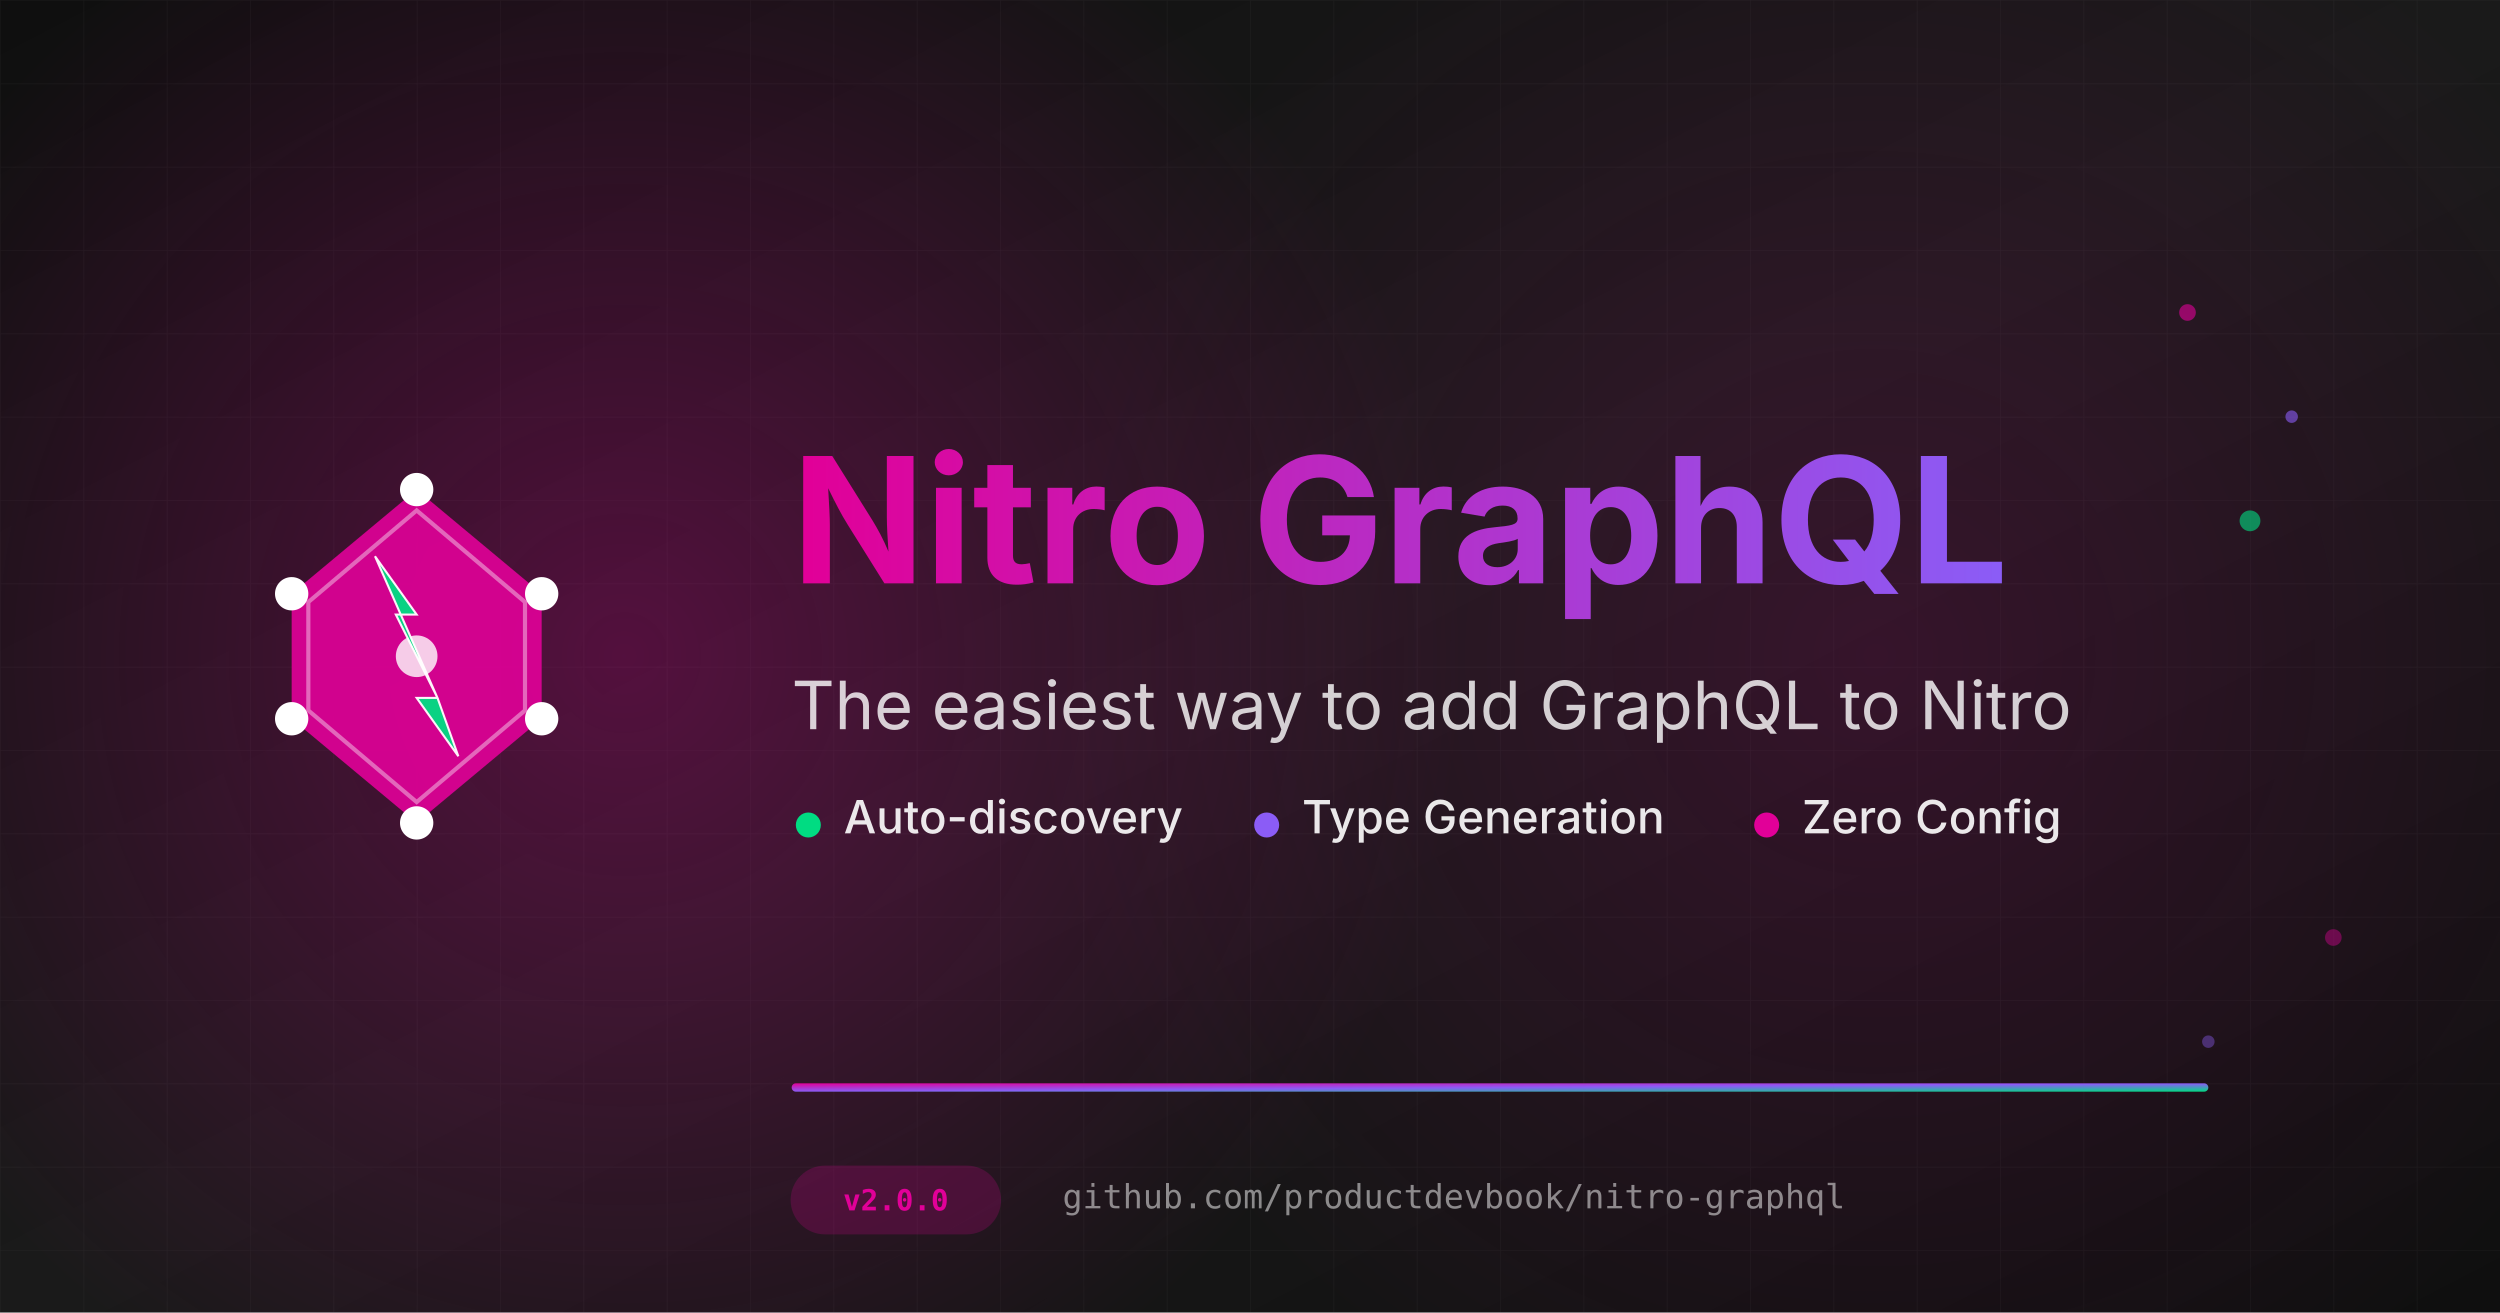
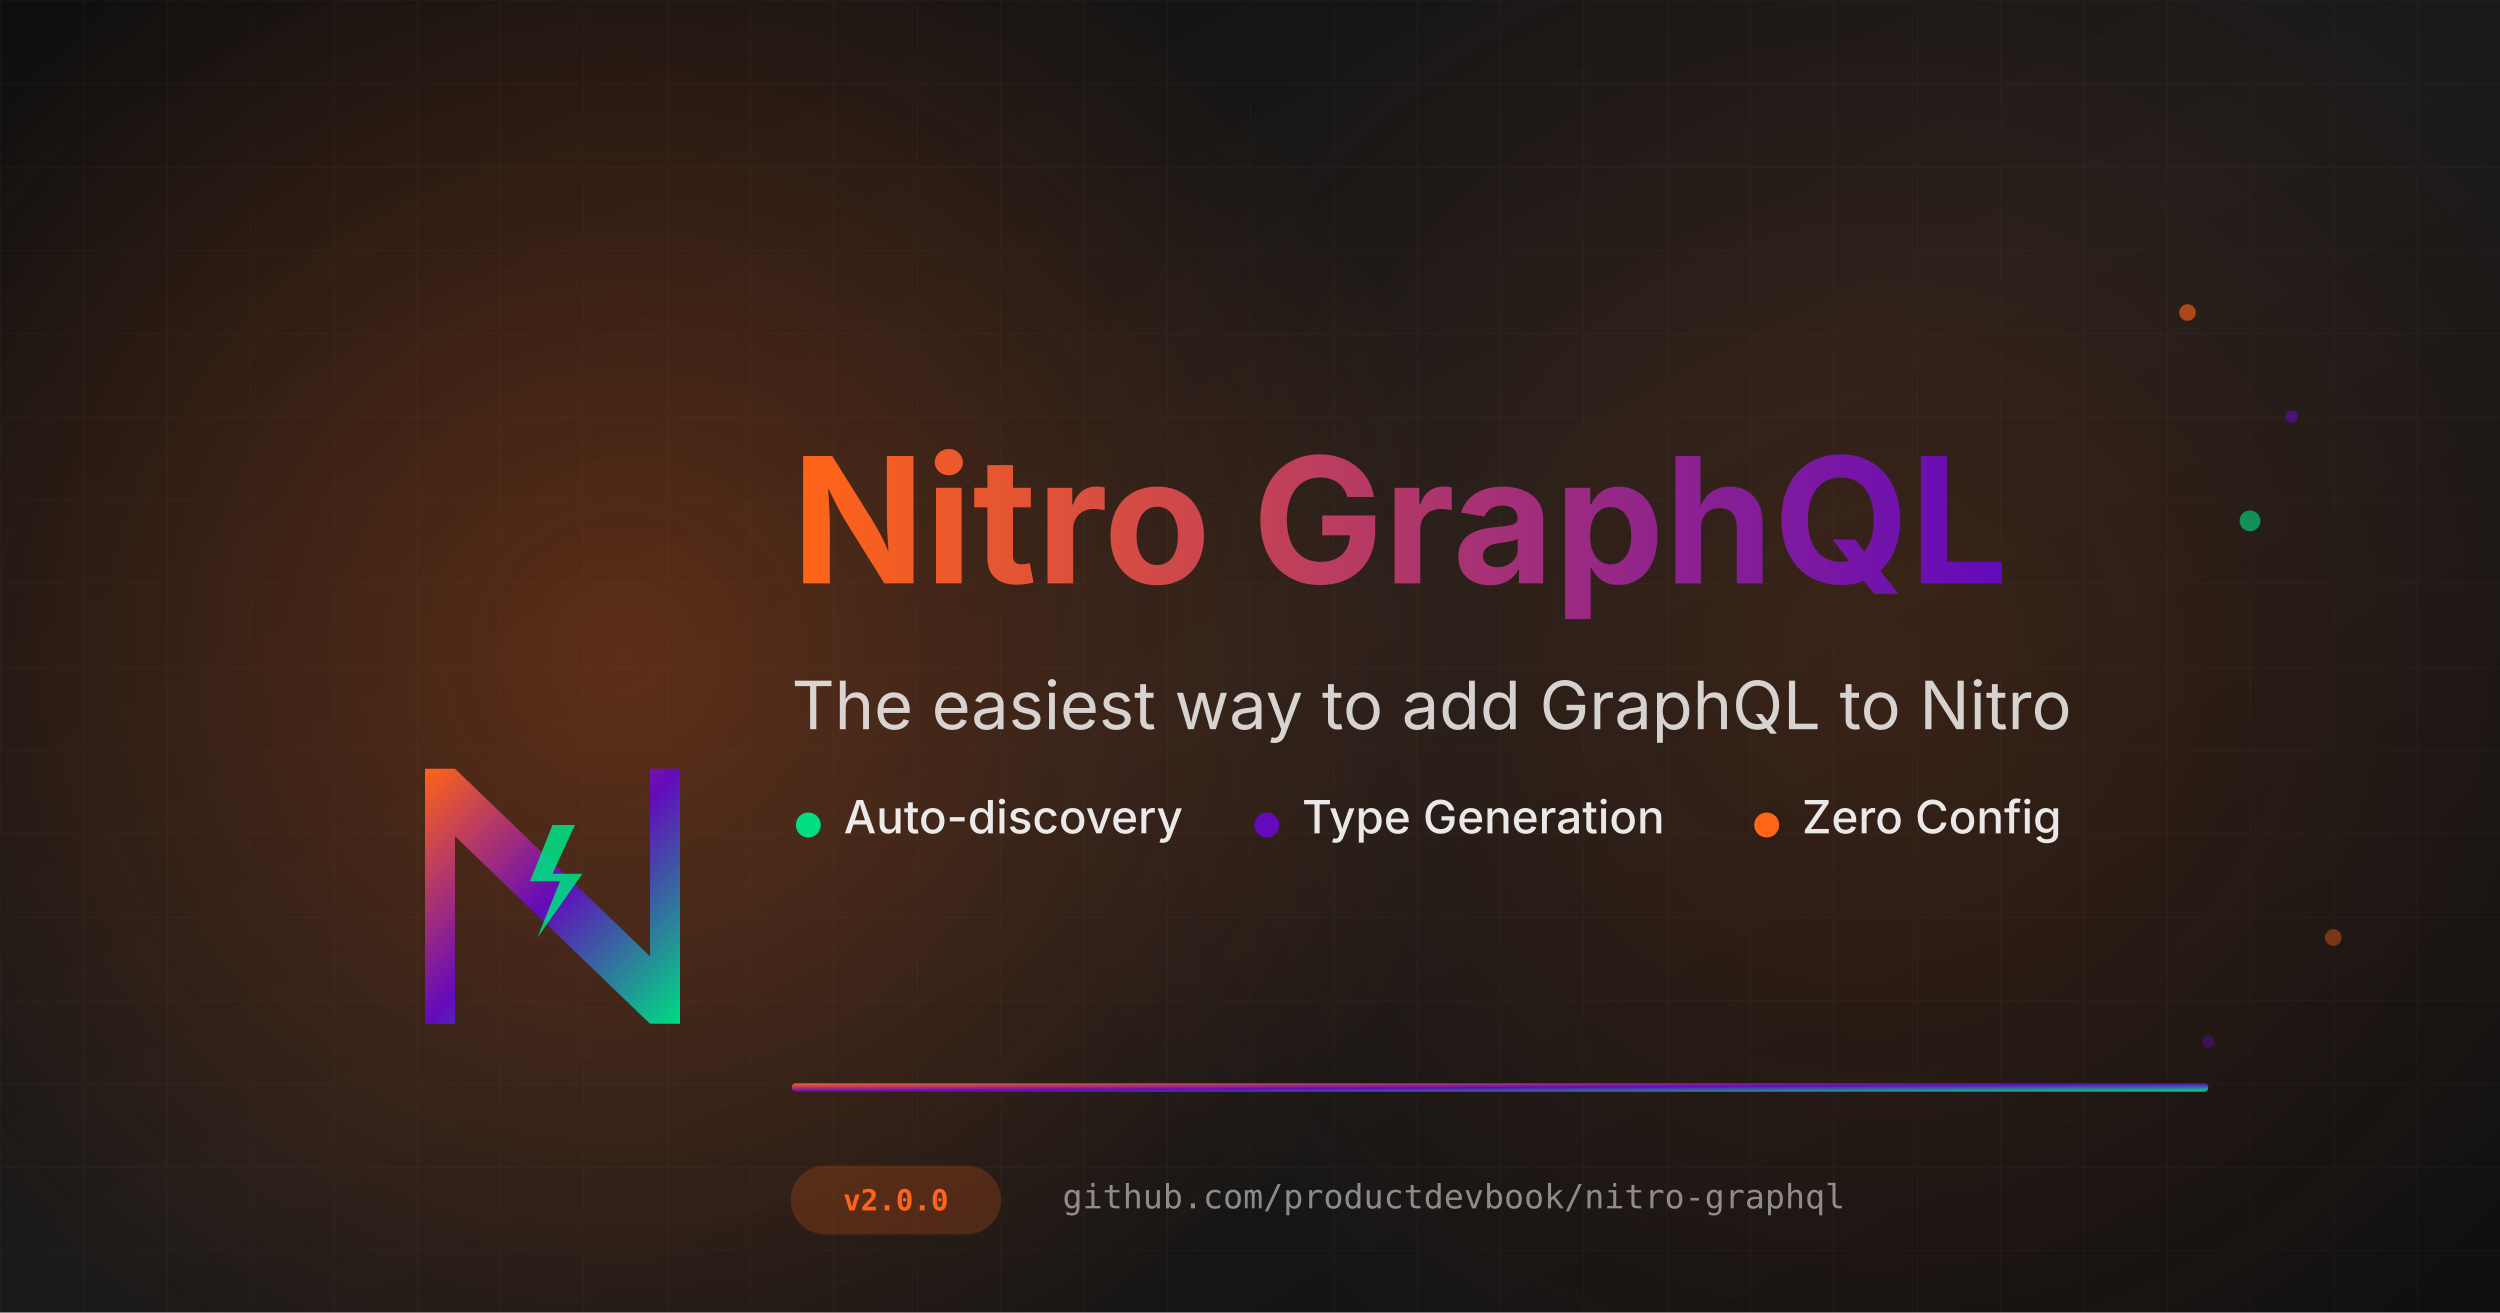
<svg xmlns="http://www.w3.org/2000/svg" width="1200" height="630" viewBox="0 0 1200 630" fill="none">
  <defs>
    <linearGradient id="bgGradient" x1="0%" y1="0%" x2="100%" y2="100%">
      <stop offset="0%" style="stop-color:#0F0F0F;stop-opacity:1" />
      <stop offset="50%" style="stop-color:#1A1A1A;stop-opacity:1" />
      <stop offset="100%" style="stop-color:#0F0F0F;stop-opacity:1" />
    </linearGradient>
    <linearGradient id="accentGradient" x1="0%" y1="0%" x2="100%" y2="100%">
-       <stop offset="0%" style="stop-color:#E10098;stop-opacity:1" />
-       <stop offset="50%" style="stop-color:#8B5CF6;stop-opacity:1" />
+       <stop offset="0%" style="stop-color:#FF6418;stop-opacity:1" />
+       <stop offset="50%" style="stop-color:#630ABB;stop-opacity:1" />
      <stop offset="100%" style="stop-color:#00DC82;stop-opacity:1" />
    </linearGradient>
    <linearGradient id="textGradient" x1="0%" y1="0%" x2="100%" y2="0%">
-       <stop offset="0%" style="stop-color:#E10098;stop-opacity:1" />
-       <stop offset="100%" style="stop-color:#8B5CF6;stop-opacity:1" />
+       <stop offset="0%" style="stop-color:#FF6418;stop-opacity:1" />
+       <stop offset="100%" style="stop-color:#630ABB;stop-opacity:1" />
    </linearGradient>
    <radialGradient id="glowGradient" cx="50%" cy="50%" r="50%">
-       <stop offset="0%" style="stop-color:#E10098;stop-opacity:0.3" />
-       <stop offset="100%" style="stop-color:#E10098;stop-opacity:0" />
+       <stop offset="0%" style="stop-color:#FF6418;stop-opacity:0.3" />
+       <stop offset="100%" style="stop-color:#FF6418;stop-opacity:0" />
    </radialGradient>
    <pattern id="grid" width="40" height="40" patternUnits="userSpaceOnUse">
      <path d="M 40 0 L 0 0 0 40" fill="none" stroke="#ffffff" stroke-width="0.5" opacity="0.05" />
    </pattern>
  </defs>
  <rect width="1200" height="630" fill="url(#bgGradient)" />
  <rect width="1200" height="630" fill="url(#grid)" />
  <ellipse cx="300" cy="315" rx="400" ry="400" fill="url(#glowGradient)" />
  <ellipse cx="900" cy="315" rx="400" ry="400" fill="url(#glowGradient)" opacity="0.5" />
-   <g transform="translate(200, 315)">
-     <path d="M 0,-80 L 60,-30 L 60,30 L 0,80 L -60,30 L -60,-30 Z" fill="#E10098" opacity="0.9" />
-     <path d="M 0,-70 L 52,-26 L 52,26 L 0,70 L -52,26 L -52,-26 Z" fill="none" stroke="#fff" stroke-width="2" opacity="0.4" />
-     <circle cx="0" cy="-80" r="8" fill="#fff" />
-     <circle cx="60" cy="-30" r="8" fill="#fff" />
-     <circle cx="60" cy="30" r="8" fill="#fff" />
-     <circle cx="0" cy="80" r="8" fill="#fff" />
-     <circle cx="-60" cy="30" r="8" fill="#fff" />
-     <circle cx="-60" cy="-30" r="8" fill="#fff" />
-     <circle cx="0" cy="0" r="10" fill="#fff" opacity="0.8" />
-     <path d="M -20,-48 L 0,-20 L -10,-20 L 10,20 L 20,48 L 0,20 L 10,20 Z" fill="#00DC82" opacity="0.95" stroke="#fff" stroke-width="1" />
+   <g transform="translate(150, 315) scale(1.8)">
+     <path fill="url(#accentGradient)" d="M30 30 L30 98 L38 98 L38 48 L90 98 L98 98 L98 30 L90 30 L90 80 L38 30 Z" />
+     <path fill="#00DC82" opacity="0.9" d="M64 45 L58 60 L66 60 L60 75 L72 58 L64 58 L70 45 Z" />
  </g>
  <text x="380" y="280" font-family="Inter, -apple-system, system-ui, sans-serif" font-size="84" font-weight="700" fill="url(#textGradient)">
    Nitro GraphQL
  </text>
  <text x="380" y="350" font-family="Inter, -apple-system, system-ui, sans-serif" font-size="32" font-weight="400" fill="#ffffff" opacity="0.8">
    The easiest way to add GraphQL to Nitro
  </text>
  <g transform="translate(380, 400)">
    <g>
      <circle cx="8" cy="-4" r="6" fill="#00DC82" />
      <text x="25" y="0" font-family="Inter, system-ui, sans-serif" font-size="22" font-weight="500" fill="#ffffff" opacity="0.9">
        Auto-discovery
      </text>
    </g>
    <g transform="translate(220, 0)">
-       <circle cx="8" cy="-4" r="6" fill="#8B5CF6" />
+       <circle cx="8" cy="-4" r="6" fill="#630ABB" />
      <text x="25" y="0" font-family="Inter, system-ui, sans-serif" font-size="22" font-weight="500" fill="#ffffff" opacity="0.9">
        Type Generation
      </text>
    </g>
    <g transform="translate(460, 0)">
-       <circle cx="8" cy="-4" r="6" fill="#E10098" />
+       <circle cx="8" cy="-4" r="6" fill="#FF6418" />
      <text x="25" y="0" font-family="Inter, system-ui, sans-serif" font-size="22" font-weight="500" fill="#ffffff" opacity="0.9">
        Zero Config
      </text>
    </g>
  </g>
  <rect x="380" y="520" width="680" height="4" fill="url(#accentGradient)" rx="2" />
  <g transform="translate(380, 560)">
-     <rect width="100" height="32" rx="16" fill="#E10098" opacity="0.2" stroke="#E10098" stroke-width="1" />
-     <text x="50" y="21" font-family="monospace" font-size="14" font-weight="600" fill="#E10098" text-anchor="middle">
+     <rect width="100" height="32" rx="16" fill="#FF6418" opacity="0.2" stroke="#FF6418" stroke-width="1" />
+     <text x="50" y="21" font-family="monospace" font-size="14" font-weight="600" fill="#FF6418" text-anchor="middle">
      v2.0.0
    </text>
  </g>
  <text x="510" y="580" font-family="monospace" font-size="16" fill="#ffffff" opacity="0.5">
    github.com/productdevbook/nitro-graphql
  </text>
-   <circle cx="1050" cy="150" r="4" fill="#E10098" opacity="0.6" />
-   <circle cx="1100" cy="200" r="3" fill="#8B5CF6" opacity="0.6" />
+   <circle cx="1050" cy="150" r="4" fill="#FF6418" opacity="0.6" />
+   <circle cx="1100" cy="200" r="3" fill="#630ABB" opacity="0.6" />
  <circle cx="1080" cy="250" r="5" fill="#00DC82" opacity="0.6" />
-   <circle cx="1120" cy="450" r="4" fill="#E10098" opacity="0.4" />
-   <circle cx="1060" cy="500" r="3" fill="#8B5CF6" opacity="0.4" />
+   <circle cx="1120" cy="450" r="4" fill="#FF6418" opacity="0.4" />
+   <circle cx="1060" cy="500" r="3" fill="#630ABB" opacity="0.4" />
</svg>
